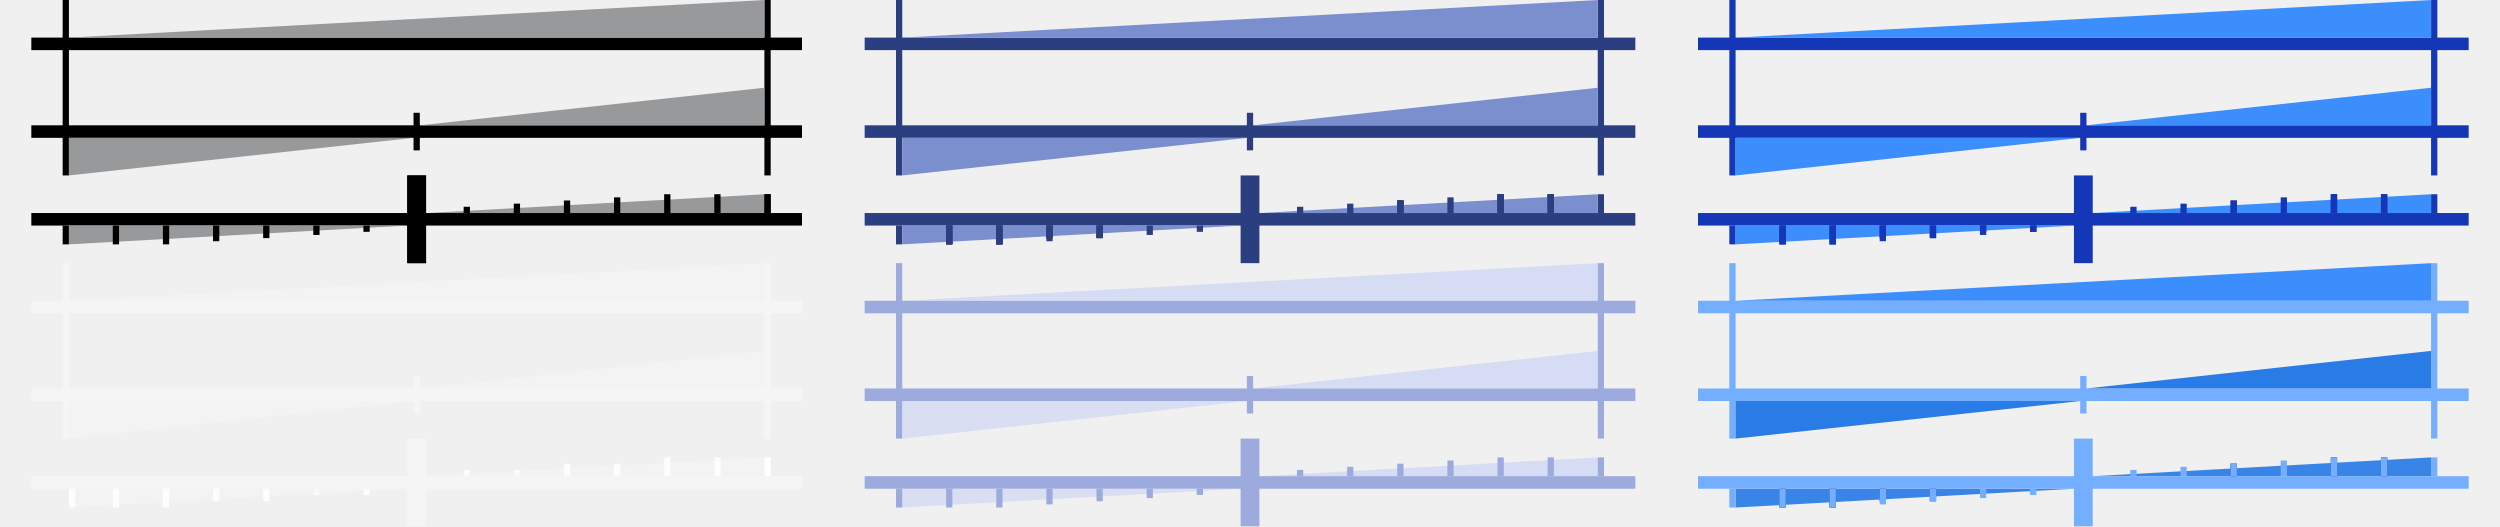
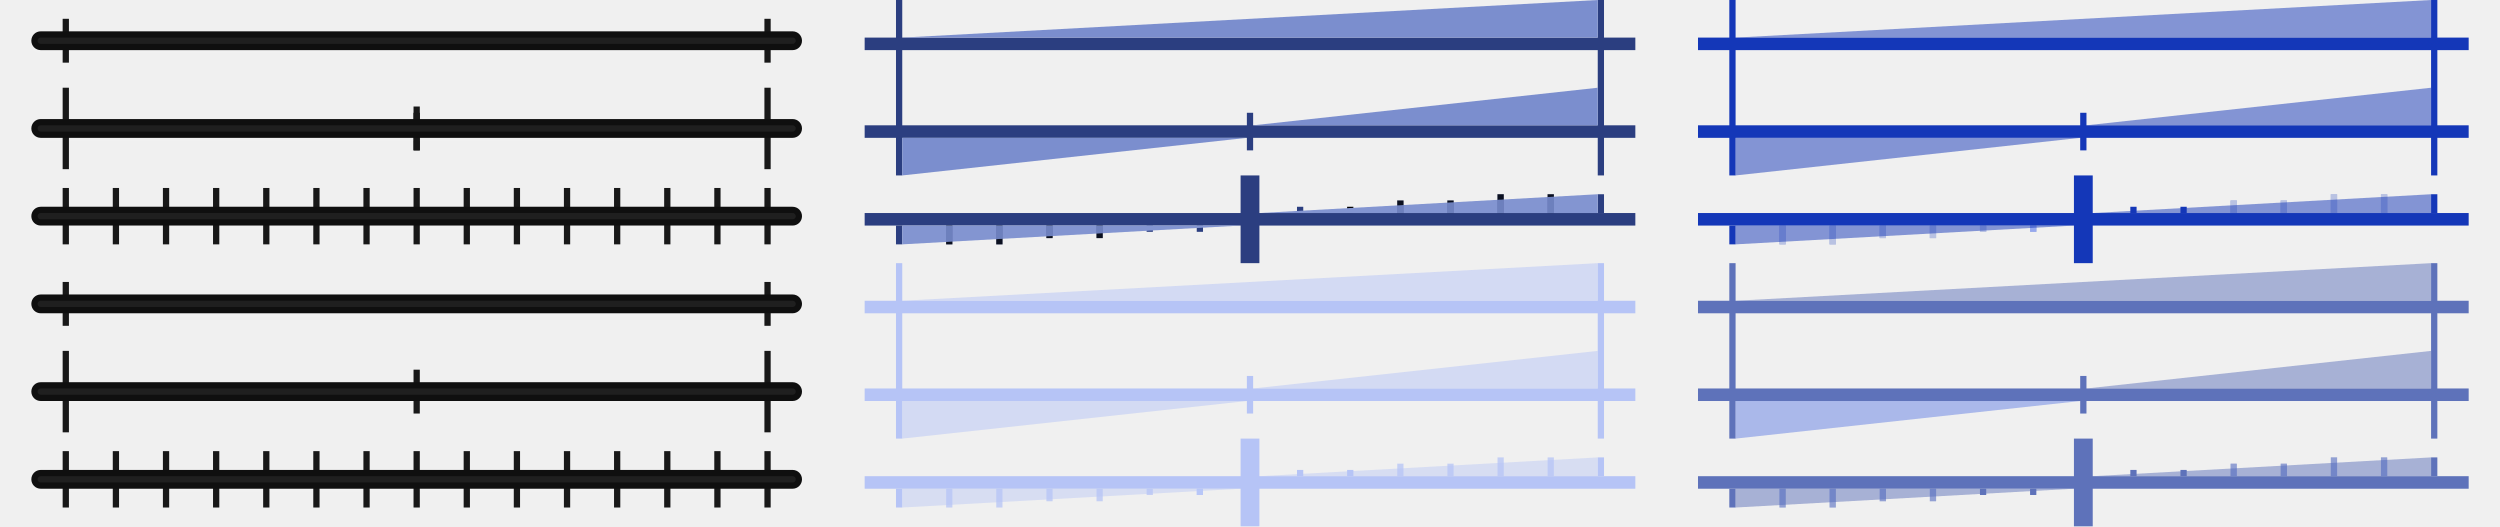
- <svg xmlns="http://www.w3.org/2000/svg" width="399px" height="84px" viewBox="0 0 399 84" version="1.1" id="svg435">
-   <defs id="defs439" />
+ <svg xmlns="http://www.w3.org/2000/svg" width="399px" height="84px" viewBox="0 0 399 84" version="1.1">
  <g id="bmp00154" stroke="none" stroke-width="1" fill="none" fill-rule="evenodd">
-     <polygon id="Triangle" fill="#297be6" opacity="0.7" points="334 76 388 73 388 76" style="opacity:0.92" />
-     <polygon id="polygon3" fill="#297be6" opacity="0.7" points="331 78 277 81 277 78" style="opacity:0.92" />
-     <polygon id="polygon5" fill="#B6C4F6" opacity="0.424" points="201 76 255 73 255 76" style="opacity:0.45" />
-     <polygon id="polygon7" fill="#B6C4F6" opacity="0.424" points="198 78 144 81 144 78" style="opacity:0.4" />
-     <rect id="Rectangle" fill="#000000" x="10" y="36" width="1" height="3" />
-     <rect id="rect10" fill="#000000" x="5" y="34" width="123" height="2" />
-     <polygon id="polygon12" fill="#98999B" points="68 34 122 31 122 34" />
-     <polygon id="polygon14" fill="#98999B" points="65 36 11 39 11 36" />
-     <rect id="rect16" fill="#000000" x="65" y="28" width="3" height="14" />
-     <rect id="rect18" fill="#000000" x="18" y="36" width="1" height="3" />
-     <rect id="rect20" fill="#000000" x="26" y="36" width="1" height="3" />
-     <rect id="rect22" x="34" y="36" width="1" height="2.5" style="fill:#000000" />
-     <rect id="rect24" fill="#000000" x="42" y="36" width="1" height="2" />
-     <rect id="rect26" fill="#000000" x="90" y="32" width="1" height="2" />
-     <rect id="rect28" x="98" y="31.5" width="1" height="2.5" style="fill:#000000" />
-     <rect id="rect30" fill="#000000" x="106" y="31" width="1" height="3" />
-     <rect id="rect32" fill="#000000" x="114" y="31" width="1" height="3" />
-     <rect id="rect34" fill="#000000" x="122" y="31" width="1" height="3" />
-     <rect id="rect36" fill="#000000" x="65" y="28" width="3" height="14" />
-     <rect id="rect38" fill="#000000" x="122" y="31" width="1" height="3" />
-     <rect id="rect40" fill="#000000" x="5" y="20" width="123" height="2" />
-     <rect id="rect42" fill="#000000" x="66" y="18" width="1" height="6" />
-     <rect id="rect44" fill="#000000" x="122" y="0" width="1" height="28" />
-     <rect id="rect46" fill="#000000" x="5" y="6" width="123" height="2" />
-     <rect id="rect48" fill="#000000" x="10" y="0" width="1" height="28" />
-     <polygon id="polygon50" fill="#98999B" transform="translate(66.5, 3) rotate(-90) translate(-66.5, -3) " points="63.5 -52.5 69.5 58.5 63.5 58.5" />
-     <polygon id="polygon52" fill="#98999B" transform="translate(94.5, 17) rotate(-90) translate(-94.5, -17) " points="91.5 -10.5 97.5 44.5 91.5 44.5" />
-     <polygon id="polygon54" fill="#98999B" transform="translate(38.5, 25) rotate(-270) translate(-38.5, -25) " points="35.5 -2.5 41.5 52.5 35.5 52.5" />
-     <rect id="rect56" fill-opacity="0.854" fill="#FFFFFF" x="50" y="78" width="1" height="1" />
-     <rect id="rect58" fill-opacity="0.854" fill="#FFFFFF" x="58" y="78" width="1" height="1" />
-     <rect id="rect60" fill-opacity="0.854" fill="#FFFFFF" x="74" y="75" width="1" height="1" />
-     <rect id="rect62" fill-opacity="0.854" fill="#FFFFFF" x="82" y="75" width="1" height="1" />
-     <rect id="rect64" fill="#F5F5F6" x="5" y="76" width="123" height="2" />
-     <rect id="rect66" fill="#F5F5F6" x="65" y="70" width="3" height="6" />
-     <rect id="rect68" fill="#F5F5F6" x="65" y="78" width="3" height="6" />
-     <polygon id="polygon70" fill="#F5F5F6" opacity="0.504" points="68 76 122 73 122 76" />
-     <polygon id="polygon72" fill="#F5F5F6" opacity="0.504" points="65 78 11 81 11 78" />
-     <rect id="rect74" fill-opacity="0.854" fill="#FFFFFF" x="18" y="78" width="1" height="3" />
-     <rect id="rect76" fill-opacity="0.854" fill="#FFFFFF" x="11" y="78" width="1" height="3" />
-     <rect id="rect78" fill-opacity="0.854" fill="#FFFFFF" x="26" y="78" width="1" height="3" />
-     <rect id="rect80" fill-opacity="0.854" fill="#FFFFFF" x="34" y="78" width="1" height="2" />
-     <rect id="rect82" fill-opacity="0.854" fill="#FFFFFF" x="42" y="78" width="1" height="2" />
-     <rect id="rect84" fill-opacity="0.854" fill="#FFFFFF" x="90" y="74" width="1" height="2" />
-     <rect id="rect86" fill-opacity="0.854" fill="#FFFFFF" x="98" y="74" width="1" height="2" />
-     <rect id="rect88" fill-opacity="0.854" fill="#FFFFFF" x="106" y="73" width="1" height="3" />
-     <rect id="rect90" fill-opacity="0.854" fill="#FFFFFF" x="114" y="73" width="1" height="3" />
-     <rect id="rect92" fill="#FFFFFF" x="122" y="73" width="1" height="3" />
-     <rect id="rect94" fill="#F5F5F6" x="5" y="62" width="123" height="2" />
-     <rect id="rect96" fill="#F5F5F6" x="66" y="60" width="1" height="6" />
-     <rect id="rect98" fill="#F5F5F6" x="122" y="42" width="1" height="28" />
-     <rect id="rect100" fill="#F5F5F6" x="5" y="48" width="123" height="2" />
-     <rect id="rect102" fill="#F5F5F6" x="10" y="42" width="1" height="28" />
-     <polygon id="polygon104" fill="#F5F5F6" opacity="0.504" transform="translate(66.5, 45) rotate(-90) translate(-66.5, -45) " points="63.5 -10.5 69.5 100.5 63.5 100.5" />
-     <polygon id="polygon106" fill="#F5F5F6" opacity="0.504" transform="translate(94.5, 59) rotate(-90) translate(-94.5, -59) " points="91.5 31.5 97.5 86.5 91.5 86.5" />
-     <polygon id="polygon108" fill="#F5F5F6" opacity="0.504" transform="translate(38.5, 67) rotate(-270) translate(-38.5, -67) " points="35.5 39.5 41.5 94.5 35.5 94.5" />
-     <rect id="rect110" fill="#2B3E80" x="143" y="36" width="1" height="3" />
-     <rect id="rect120" fill="#2B3E80" x="138" y="34" width="123" height="2" />
-     <rect id="rect122" fill="#2B3E80" x="198" y="28" width="3" height="14" />
-     <rect id="rect124" fill="#000000" x="151" y="36" width="1" height="3" />
-     <rect id="rect126" fill="#000000" x="159" y="36" width="1" height="3" />
-     <rect id="rect128" fill="#000000" x="167" y="36" width="1" height="2" />
-     <rect id="rect130" fill="#000000" x="175" y="36" width="1" height="2" />
-     <rect id="rect132" fill="#000000" x="223" y="32" width="1" height="2" />
-     <rect id="rect136" fill="#000000" x="239" y="31" width="1" height="3" />
-     <rect id="rect138" fill="#000000" x="247" y="31" width="1" height="3" />
-     <rect id="rect140" fill="#2B3E80" x="255" y="31" width="1" height="3" />
-     <polygon id="polygon142" fill="#8395D1" points="201 34 255 31 255 34" style="fill:#7b8ece;fill-opacity:1" />
-     <polygon id="polygon144" fill="#8395D1" points="198 36 144 39 144 36" style="fill:#7b8ece;fill-opacity:1" />
-     <rect id="rect114" fill="#2B3E80" x="191" y="36" width="1" height="1" />
-     <rect id="rect112" x="183" y="36" width="1" height="1.5" style="fill:#2b3e80" />
-     <rect id="rect146" fill="#2B3E80" x="138" y="20" width="123" height="2" />
-     <rect id="rect116" fill="#2B3E80" x="207" y="33" width="1" height="1" />
-     <rect id="rect148" fill="#2B3E80" x="199" y="18" width="1" height="6" />
-     <rect id="rect150" fill="#2B3E80" x="255" y="0" width="1" height="28" />
-     <rect id="rect152" fill="#2B3E80" x="138" y="6" width="123" height="2" />
-     <rect id="rect154" fill="#2B3E80" x="143" y="0" width="1" height="28" />
-     <polygon id="polygon156" fill="#7B8ECE" transform="translate(199.5, 3) rotate(-90) translate(-199.5, -3) " points="196.5 -52.5 202.5 58.5 196.5 58.5" style="fill:#7b8ece;fill-opacity:1" />
-     <polygon id="polygon158" fill="#7B8ECE" transform="translate(227.5, 17) rotate(-90) translate(-227.5, -17) " points="224.5 -10.5 230.5 44.5 224.5 44.5" style="fill:#7b8ece;fill-opacity:1" />
-     <polygon id="polygon160" fill="#7B8ECE" transform="translate(171.5, 25) rotate(-270) translate(-171.5, -25) " points="168.5 -2.5 174.5 52.5 168.5 52.5" style="fill:#7b8ece;fill-opacity:1" />
-     <rect id="rect162" fill="#B6C4F6" x="143" y="78" width="1" height="3" style="fill:#9daadd;fill-opacity:1" />
-     <rect id="rect164" fill="#C1CEFF" x="191" y="78" width="1" height="1" />
-     <rect id="rect166" fill="#B6C4F6" x="207" y="75" width="1" height="1" style="fill:#9daadd;fill-opacity:1" />
-     <rect id="rect168" x="215" y="74.5" width="1" height="1.5" style="fill:#9daadd;fill-opacity:1" />
-     <rect id="rect170" fill="#B6C4F6" x="138" y="76" width="123" height="2" style="fill:#9daadd;fill-opacity:1" />
-     <rect id="rect172" fill="#B6C4F6" x="198" y="70" width="3" height="14" style="fill:#9daadd;fill-opacity:1" />
-     <rect id="rect174" fill="#B6C4F6" x="255" y="73" width="1" height="3" style="fill:#9daadd;fill-opacity:1" />
-     <rect id="rect176" fill="#B6C4F6" x="151" y="78" width="1" height="3" style="fill:#9daadd;fill-opacity:1" />
-     <rect id="rect178" fill="#B6C4F6" x="159" y="78" width="1" height="3" style="fill:#9daadd;fill-opacity:1" />
-     <rect id="rect180" x="167" y="78" width="1" height="2.5" style="fill:#9daadd;fill-opacity:1" />
-     <rect id="rect182" fill="#B6C4F6" x="175" y="78" width="1" height="2" style="fill:#9daadd;fill-opacity:1" />
-     <rect id="rect184" fill="#B6C4F6" x="191" y="78" width="1" height="1" style="fill:#9daadd;fill-opacity:1" />
-     <rect id="rect186" x="183" y="78" width="1" height="1.5" style="fill:#9daadd;fill-opacity:1" />
-     <rect id="rect188" fill="#B6C4F6" x="223" y="74" width="1" height="2" style="fill:#9daadd;fill-opacity:1" />
-     <rect id="rect190" x="231" y="73.5" width="1" height="2.5" style="fill:#9daadd;fill-opacity:1" />
-     <rect id="rect192" fill="#B6C4F6" x="239" y="73" width="1" height="3" style="fill:#9daadd;fill-opacity:1" />
-     <rect id="rect194" fill="#B6C4F6" x="247" y="73" width="1" height="3" style="fill:#9daadd;fill-opacity:1" />
-     <rect id="rect196" fill="#B6C4F6" x="138" y="62" width="123" height="2" style="fill:#9daadd;fill-opacity:1" />
-     <rect id="rect198" fill="#B6C4F6" x="199" y="60" width="1" height="6" style="fill:#9daadd;fill-opacity:1" />
-     <rect id="rect200" fill="#B6C4F6" x="255" y="42" width="1" height="28" style="fill:#9daadd;fill-opacity:1" />
-     <rect id="rect202" fill="#B6C4F6" x="138" y="48" width="123" height="2" style="fill:#9daadd;fill-opacity:1" />
-     <rect id="rect204" fill="#B6C4F6" x="143" y="42" width="1" height="28" style="fill:#9daadd;fill-opacity:1" />
-     <polygon id="polygon206" fill="#B6C4F6" opacity="0.498" transform="translate(199.5, 45) rotate(-90) translate(-199.5, -45) " points="196.5 -10.5 202.5 100.5 196.5 100.5" style="opacity:0.45" />
-     <polygon id="polygon208" fill="#B6C4F6" opacity="0.498" transform="translate(227.5, 59) rotate(-90) translate(-227.5, -59) " points="224.5 31.5 230.5 86.5 224.5 86.5" style="opacity:0.45" />
-     <polygon id="polygon210" fill="#B6C4F6" opacity="0.498" transform="translate(171.5, 67) rotate(-270) translate(-171.5, -67) " points="168.5 39.5 174.5 94.5 168.5 94.5" style="opacity:0.4" />
-     <rect id="rect212" fill="#B6C4f6" x="276" y="78" width="1" height="3" style="fill:#74aefe;fill-opacity:1" />
-     <rect id="rect214" fill="#B6C4f6" x="388" y="73" width="1" height="3" style="fill:#74aefe;fill-opacity:1" />
-     <rect id="rect216" x="316" y="78" width="1" height="1.5" style="fill:#74aefe;fill-opacity:1" />
-     <rect id="rect218" fill="#B6C4f6" x="324" y="78" width="1" height="1" style="fill:#74aefe;fill-opacity:1" />
-     <rect id="rect220" fill="#B6C4f6" x="340" y="75" width="1" height="1" style="fill:#74aefe;fill-opacity:1" />
-     <rect id="rect222" x="348" y="74.5" width="1" height="1.5" style="fill:#74aefe;fill-opacity:1" />
-     <rect id="rect224" fill="#B6C4f6" x="271" y="76" width="123" height="2" style="fill:#74aefe;fill-opacity:1" />
-     <rect id="rect226" fill="#B6C4f6" x="271" y="62" width="123" height="2" style="fill:#74aefe;fill-opacity:1" />
-     <rect id="rect228" fill="#B6C4f6" x="332" y="60" width="1" height="6" style="fill:#74aefe;fill-opacity:1" />
-     <rect id="rect230" fill="#B6C4f6" x="388" y="42" width="1" height="28" style="fill:#74aefe;fill-opacity:1" />
-     <rect id="rect232" fill="#B6C4f6" x="271" y="48" width="123" height="2" style="fill:#74aefe;fill-opacity:1" />
-     <rect id="rect234" fill="#B6C4f6" x="276" y="42" width="1" height="28" style="fill:#74aefe;fill-opacity:1" />
-     <polygon id="polygon236" fill="#297be6" opacity="0.7" transform="translate(332.5, 45) rotate(-90) translate(-332.5, -45) " points="329.5 -10.5 335.5 100.5 329.5 100.5" style="fill:#2e86fe;fill-opacity:1;opacity:0.92" />
-     <polygon id="polygon238" fill="#297be6" opacity="0.7" transform="translate(360.5, 59) rotate(-90) translate(-360.5, -59) " points="357.5 31.5 363.5 86.5 357.5 86.5" style="opacity:1" />
-     <polygon id="polygon240" fill="#297be6" opacity="0.7" transform="translate(304.5, 67) rotate(-270) translate(-304.5, -67) " points="301.5 39.5 307.5 94.5 301.5 94.5" style="opacity:1" />
-     <rect id="rect242" fill="#1437B8" x="276" y="36" width="1" height="3" />
-     <rect id="rect244" fill="#C1CEFF" x="324" y="36" width="1" height="1" />
-     <rect id="rect250" fill="#1437B8" x="271" y="34" width="123" height="2" />
-     <rect id="rect252" fill="#1437B8" x="331" y="28" width="3" height="14" />
-     <rect id="rect254" fill="#B6C4f6" x="331" y="70" width="3" height="14" style="fill:#74aefe;fill-opacity:1" />
-     <rect id="rect256" x="388" y="31" width="1" height="3" fill="#1437B8" />
-     <polygon id="polygon258" points="334 34 388 31 388 34" fill="#297be6" opacity="1" style="fill:#2e86fe;fill-opacity:1;opacity:0.92" />
-     <polygon id="polygon260" fill="#297be6" opacity="1" points="331 36 277 39 277 36" style="fill:#2e86fe;fill-opacity:1;opacity:0.92" />
-     <rect id="rect246" x="340" y="33" width="1" height="1" fill="#1437B8" />
-     <rect id="rect262" fill="#1437B8" x="271" y="20" width="123" height="2" />
-     <rect id="rect248" x="348" y="32.503" width="1" height="1.5" style="opacity:1;fill:#1437b8" />
-     <rect id="rect264" fill="#1437B8" x="332" y="18" width="1" height="6" />
-     <rect id="rect266" fill="#1437B8" x="388" y="0" width="1" height="28" />
-     <rect id="rect268" fill="#1437B8" x="271" y="6" width="123" height="2" />
-     <rect id="rect270" fill="#1437B8" x="276" y="0" width="1" height="28" />
-     <polygon id="polygon272" fill="#297be6" opacity="1" transform="translate(332.5, 3) rotate(-90) translate(-332.5, -3) " points="329.5 -52.5 335.5 58.5 329.5 58.5" style="fill:#2e86fe;fill-opacity:1;opacity:0.92" />
-     <polygon id="polygon274" fill="#297be6" opacity="1" transform="translate(360.5, 17) rotate(-90) translate(-360.5, -17) " points="357.5 -10.5 363.5 44.5 357.5 44.5" style="fill:#2e86fe;fill-opacity:1;opacity:0.92" />
-     <polygon id="polygon276" fill="#297be6" opacity="1" transform="translate(304.5, 25) rotate(-270) translate(-304.5, -25) " points="301.5 -2.5 307.5 52.5 301.5 52.5" style="fill:#2e86fe;fill-opacity:1;opacity:0.92" />
-     <rect id="rect278" fill="#1437B8" x="284" y="36" width="1" height="3" />
-     <rect id="rect280" fill="#1437B8" x="292" y="36" width="1" height="3" />
-     <rect id="rect282" fill="#1437B8" x="300" y="36" width="1" height="2" />
-     <rect id="rect284" fill="#1437B8" x="308" y="36" width="1" height="2" />
-     <rect id="rect286" fill="#1437B8" x="324" y="36" width="1" height="1" />
-     <rect id="rect288" fill="#1437B8" x="316" y="36" width="1" height="1" />
-     <rect id="rect290" fill="#1437B8" x="356" y="32" width="1" height="2" />
-     <rect id="rect294" fill="#1437B8" x="372" y="31" width="1" height="3" />
-     <rect id="rect296" fill="#1437B8" x="380" y="31" width="1" height="3" />
-     <rect id="rect298" fill="#1437B8" x="284" y="36" width="1" height="3" />
-     <rect id="rect300" fill="#1437B8" x="292" y="36" width="1" height="3" />
-     <rect id="rect302" fill="#1437B8" x="300" y="36" width="1" height="2" />
-     <rect id="rect304" fill="#1437B8" x="308" y="36" width="1" height="2" />
-     <rect id="rect306" fill="#1437B8" x="324" y="36" width="1" height="1" />
-     <rect id="rect308" fill="#1437B8" x="316" y="36" width="1" height="1" />
-     <rect id="rect310" fill="#1437B8" x="356" y="32" width="1" height="2" />
-     <rect id="rect314" fill="#1437B8" x="372" y="31" width="1" height="3" />
-     <rect id="rect316" fill="#1437B8" x="380" y="31" width="1" height="3" />
-     <rect id="rect318" fill="#1437B8" x="284" y="36" width="1" height="3" />
-     <rect id="rect320" fill="#1437B8" x="292" y="36" width="1" height="3" />
-     <rect id="rect322" x="300" y="36" width="1" height="2.5" style="fill:#1437b8" />
-     <rect id="rect324" fill="#1437B8" x="308" y="36" width="1" height="2" />
-     <rect id="rect326" fill="#1437B8" x="324" y="36" width="1" height="1" />
-     <rect id="rect328" x="316" y="36" width="1" height="1.5" style="fill:#1437b8" />
-     <rect id="rect332" x="364" y="31.499" width="1" height="2.5" style="fill:#1437b8" />
-     <rect id="rect334" x="372" y="31" width="1" height="3" fill="#1437B8" />
-     <rect id="rect336" fill="#1437B8" x="380" y="31" width="1" height="3" />
-     <rect id="rect338" fill="#2B3E80" x="151" y="36" width="1" height="3" />
-     <rect id="rect340" fill="#2B3E80" x="159" y="36" width="1" height="3" />
-     <rect id="rect342" fill="#2B3E80" x="167" y="36" width="1" height="2" />
-     <rect id="rect344" fill="#2B3E80" x="175" y="36" width="1" height="2" />
-     <rect id="rect346" fill="#2B3E80" x="223" y="32" width="1" height="2" />
-     <rect id="rect350" fill="#2B3E80" x="239" y="31" width="1" height="3" />
-     <rect id="rect352" fill="#2B3E80" x="247" y="31" width="1" height="3" />
-     <rect id="rect354" fill="#2B3E80" x="151" y="36" width="1" height="3" />
-     <rect id="rect356" fill="#2B3E80" x="159" y="36" width="1" height="3" />
-     <rect id="rect358" fill="#2B3E80" x="167" y="36" width="1" height="2" />
-     <rect id="rect360" fill="#2B3E80" x="175" y="36" width="1" height="2" />
-     <rect id="rect362" fill="#2B3E80" x="223" y="32" width="1" height="2" />
-     <rect id="rect366" fill="#2B3E80" x="239" y="31" width="1" height="3" />
-     <rect id="rect368" fill="#2B3E80" x="247" y="31" width="1" height="3" />
-     <rect id="rect370" fill="#2B3E80" x="151" y="36" width="1" height="3" />
-     <rect id="rect372" fill="#2B3E80" x="159" y="36" width="1" height="3" />
-     <rect id="rect374" x="167" y="36" width="1" height="2.5" style="fill:#2b3e80" />
-     <rect id="rect376" fill="#2B3E80" x="175" y="36" width="1" height="2" />
-     <rect id="rect378" fill="#2B3E80" x="223" y="32" width="1" height="2" />
-     <rect id="rect382" fill="#2B3E80" x="239" y="31" width="1" height="3" />
-     <rect id="rect384" fill="#2B3E80" x="247" y="31" width="1" height="3" />
-     <rect id="rect386" fill="#405CBF" x="284" y="78" width="1" height="3" />
-     <rect id="rect388" fill="#405CBF" x="292" y="78" width="1" height="3" />
-     <rect id="rect390" fill="#405CBF" x="300" y="78" width="1" height="2" />
-     <rect id="rect392" fill="#405CBF" x="308" y="78" width="1" height="2" />
-     <rect id="rect394" fill="#405CBF" x="356" y="74" width="1" height="2" />
-     <rect id="rect398" fill="#405CBF" x="372" y="73" width="1" height="3" />
-     <rect id="rect400" fill="#405CBF" x="380" y="73" width="1" height="3" />
-     <rect id="rect402" fill="#405CBF" x="284" y="78" width="1" height="3" />
-     <rect id="rect404" fill="#405CBF" x="292" y="78" width="1" height="3" />
-     <rect id="rect406" fill="#405CBF" x="300" y="78" width="1" height="2" />
-     <rect id="rect408" fill="#405CBF" x="308" y="78" width="1" height="2" />
-     <rect id="rect410" fill="#405CBF" x="356" y="74" width="1" height="2" />
-     <rect id="rect414" fill="#405CBF" x="372" y="73" width="1" height="3" />
-     <rect id="rect416" fill="#405CBF" x="380" y="73" width="1" height="3" />
-     <rect id="rect418" fill="#B6C4f6" x="284" y="78" width="1" height="3" style="fill:#74aefe;fill-opacity:1" />
-     <rect id="rect420" fill="#B6C4f6" x="292" y="78" width="1" height="3" style="fill:#74aefe;fill-opacity:1" />
-     <rect id="rect422" x="300" y="78" width="1" height="2.5" style="fill:#74aefe;fill-opacity:1" />
-     <rect id="rect424" fill="#B6C4f6" x="308" y="78" width="1" height="2" style="fill:#74aefe;fill-opacity:1" />
-     <rect id="rect426" fill="#B6C4f6" x="356" y="74" width="1" height="2" style="fill:#74aefe;fill-opacity:1" />
-     <rect id="rect430" fill="#B6C4f6" x="372" y="73" width="1" height="3" style="fill:#74aefe;fill-opacity:1" />
-     <rect id="rect432" fill="#B6C4f6" x="380" y="73" width="1" height="3" style="fill:#74aefe;fill-opacity:1" />
-     <rect style="fill:#2b3e80" id="rect116-2" x="215" y="32.502" width="1" height="1.5" />
-     <rect id="rect428" x="364" y="73.5" width="1" height="2.5" style="fill:#74aefe;fill-opacity:1" />
-     <rect id="rect380" x="231" y="31.5" width="1" height="2.5" style="fill:#2b3e80" />
-     <rect style="fill:#000000" id="rect24-0" x="50" y="35.999" width="1" height="1.5" />
-     <rect style="fill:#000000" id="rect24-0-2" x="58" y="35.998" width="1" height="1" />
-     <rect style="fill:#000000" id="rect26-1" x="82" y="32.503" width="1" height="1.5" />
-     <rect style="fill:#000000" id="rect26-1-9" x="74" y="33.001" width="1" height="1" />
+     <polygon id="Triangle" fill="#5E72BA" opacity="0.5" points="334 76 388 73 388 76" />
+     <polygon id="Triangle" fill="#5E72BA" opacity="0.5" points="331 78 277 81 277 78" />
+     <polygon id="Triangle" fill="#B6C4F6" opacity="0.424" points="201 76 255 73 255 76" />
+     <polygon id="Triangle" fill="#B6C4F6" opacity="0.424" points="198 78 144 81 144 78" />
+     <g id="Group-3" transform="translate(66, 18)" fill="#000000">
+       <g id="Group">
+         <rect id="Rectangle" x="0" y="0" width="1" height="6" />
+       </g>
+     </g>
+     <g id="Group-3" transform="translate(5, 70)">
+       <g id="Group-2">
+         <g id="Group-4" transform="translate(5, 0)" />
+         <g id="Group-4" transform="translate(5, 0)" />
+       </g>
+     </g>
+     <g id="Group-3" transform="translate(138, 0)">
+       <g id="Group-2" transform="translate(0, 28)">
+         <rect id="Rectangle" fill="#2B3E80" x="5" y="8" width="1" height="3" />
+         <rect id="Rectangle" fill="#2B3E80" x="45" y="8" width="1" height="1" />
+         <rect id="Rectangle" fill="#2B3E80" x="53" y="8" width="1" height="1" />
+         <rect id="Rectangle" fill="#2B3E80" x="69" y="5" width="1" height="1" />
+         <rect id="Rectangle" fill="#000000" x="77" y="5" width="1" height="1" />
+         <rect id="Rectangle" fill="#2B3E80" x="0" y="6" width="123" height="2" />
+         <g id="Group-4" transform="translate(13, 0)">
+           <rect id="Rectangle" fill="#2B3E80" x="47" y="0" width="3" height="14" />
+           <rect id="Rectangle" fill="#000000" x="0" y="8" width="1" height="3" />
+           <rect id="Rectangle" fill="#000000" x="8" y="8" width="1" height="3" />
+           <rect id="Rectangle" fill="#000000" x="16" y="8" width="1" height="2" />
+           <rect id="Rectangle" fill="#000000" x="24" y="8" width="1" height="2" />
+           <rect id="Rectangle" fill="#000000" x="72" y="4" width="1" height="2" />
+           <rect id="Rectangle" fill="#000000" x="80" y="4" width="1" height="2" />
+           <rect id="Rectangle" fill="#000000" x="88" y="3" width="1" height="3" />
+           <rect id="Rectangle" fill="#000000" x="96" y="3" width="1" height="3" />
+           <rect id="Rectangle" fill="#2B3E80" x="104" y="3" width="1" height="3" />
+         </g>
+         <polygon id="Triangle" fill="#8395D1" points="63 6 117 3 117 6" />
+         <polygon id="Triangle" fill="#8395D1" points="60 8 6 11 6 8" />
+       </g>
+       <g id="Group" fill="#2B3E80">
+         <rect id="Rectangle" x="0" y="20" width="123" height="2" />
+         <rect id="Rectangle" x="61" y="18" width="1" height="6" />
+         <rect id="Rectangle" x="117" y="0" width="1" height="28" />
+         <rect id="Rectangle" x="0" y="6" width="123" height="2" />
+         <rect id="Rectangle" x="5" y="0" width="1" height="28" />
+       </g>
+       <polygon id="Triangle" fill="#7B8ECE" transform="translate(61.5, 3) rotate(-90) translate(-61.5, -3) " points="58.5 -52.5 64.5 58.5 58.5 58.5" />
+       <polygon id="Triangle" fill="#7B8ECE" transform="translate(89.5, 17) rotate(-90) translate(-89.5, -17) " points="86.5 -10.5 92.5 44.5 86.5 44.5" />
+       <polygon id="Triangle" fill="#7B8ECE" transform="translate(33.5, 25) rotate(-270) translate(-33.5, -25) " points="30.5 -2.5 36.5 52.5 30.5 52.5" />
+     </g>
+     <g id="Group-3" transform="translate(138, 42)">
+       <g id="Group-2" transform="translate(0, 28)">
+         <rect id="Rectangle" fill="#B6C4F6" x="5" y="8" width="1" height="3" />
+         <rect id="Rectangle" fill="#C1CEFF" x="53" y="8" width="1" height="1" />
+         <rect id="Rectangle" fill="#B6C4F6" x="69" y="5" width="1" height="1" />
+         <rect id="Rectangle" fill="#B6C4F6" x="77" y="5" width="1" height="1" />
+         <rect id="Rectangle" fill="#B6C4F6" x="0" y="6" width="123" height="2" />
+         <g id="Group-4" transform="translate(60, 0)" fill="#B6C4F6">
+           <rect id="Rectangle" x="0" y="0" width="3" height="14" />
+           <rect id="Rectangle" x="57" y="3" width="1" height="3" />
+         </g>
+         <g id="Group-4" opacity="0.748" transform="translate(13, 3)" fill="#B6C4F6">
+           <rect id="Rectangle" x="0" y="5" width="1" height="3" />
+           <rect id="Rectangle" x="8" y="5" width="1" height="3" />
+           <rect id="Rectangle" x="16" y="5" width="1" height="2" />
+           <rect id="Rectangle" x="24" y="5" width="1" height="2" />
+           <rect id="Rectangle" x="40" y="5" width="1" height="1" />
+           <rect id="Rectangle" x="32" y="5" width="1" height="1" />
+           <rect id="Rectangle" x="72" y="1" width="1" height="2" />
+           <rect id="Rectangle" x="80" y="1" width="1" height="2" />
+           <rect id="Rectangle" x="88" y="0" width="1" height="3" />
+           <rect id="Rectangle" x="96" y="0" width="1" height="3" />
+         </g>
+       </g>
+       <g id="Group" fill="#B6C4F6">
+         <rect id="Rectangle" x="0" y="20" width="123" height="2" />
+         <rect id="Rectangle" x="61" y="18" width="1" height="6" />
+         <rect id="Rectangle" x="117" y="0" width="1" height="28" />
+         <rect id="Rectangle" x="0" y="6" width="123" height="2" />
+         <rect id="Rectangle" x="5" y="0" width="1" height="28" />
+       </g>
+       <polygon id="Triangle" fill="#B6C4F6" opacity="0.498" transform="translate(61.5, 3) rotate(-90) translate(-61.5, -3) " points="58.5 -52.5 64.5 58.5 58.5 58.5" />
+       <polygon id="Triangle" fill="#B6C4F6" opacity="0.498" transform="translate(89.5, 17) rotate(-90) translate(-89.5, -17) " points="86.5 -10.5 92.5 44.5 86.5 44.5" />
+       <polygon id="Triangle" fill="#B6C4F6" opacity="0.498" transform="translate(33.5, 25) rotate(-270) translate(-33.5, -25) " points="30.5 -2.5 36.5 52.5 30.5 52.5" />
+     </g>
+     <g id="Group-3" transform="translate(271, 42)">
+       <g id="Group-2" transform="translate(0, 28)" fill="#5E72BA">
+         <rect id="Rectangle" x="5" y="8" width="1" height="3" />
+         <rect id="Rectangle" x="117" y="3" width="1" height="3" />
+         <rect id="Rectangle" x="45" y="8" width="1" height="1" />
+         <rect id="Rectangle" x="53" y="8" width="1" height="1" />
+         <rect id="Rectangle" x="69" y="5" width="1" height="1" />
+         <rect id="Rectangle" x="77" y="5" width="1" height="1" />
+         <rect id="Rectangle" x="0" y="6" width="123" height="2" />
+       </g>
+       <g id="Group" fill="#5E72BA">
+         <rect id="Rectangle" x="0" y="20" width="123" height="2" />
+         <rect id="Rectangle" x="61" y="18" width="1" height="6" />
+         <rect id="Rectangle" x="117" y="0" width="1" height="28" />
+         <rect id="Rectangle" x="0" y="6" width="123" height="2" />
+         <rect id="Rectangle" x="5" y="0" width="1" height="28" />
+       </g>
+       <polygon id="Triangle" fill="#5E72BA" opacity="0.5" transform="translate(61.5, 3) rotate(-90) translate(-61.5, -3) " points="58.5 -52.5 64.5 58.5 58.5 58.5" />
+       <polygon id="Triangle" fill="#5E72BA" opacity="0.5" transform="translate(89.5, 17) rotate(-90) translate(-89.5, -17) " points="86.5 -10.5 92.5 44.5 86.5 44.5" />
+       <polygon id="Triangle" fill="#637FE3" opacity="0.5" transform="translate(33.5, 25) rotate(-270) translate(-33.5, -25) " points="30.5 -2.5 36.5 52.5 30.5 52.5" />
+     </g>
+     <g id="Group-3" transform="translate(271, 0)">
+       <g id="Group-2" transform="translate(0, 28)">
+         <rect id="Rectangle" fill="#1437B8" x="5" y="8" width="1" height="3" />
+         <rect id="Rectangle" fill="#C1CEFF" x="53" y="8" width="1" height="1" />
+         <rect id="Rectangle" fill="#1437B8" x="69" y="5" width="1" height="1" />
+         <rect id="Rectangle" fill="#1437B8" x="77" y="5" width="1" height="1" />
+         <rect id="Rectangle" fill="#1437B8" x="0" y="6" width="123" height="2" />
+         <g id="Group-4" transform="translate(60, 0)">
+           <rect id="Rectangle" fill="#1437B8" x="0" y="0" width="3" height="14" />
+           <rect id="Rectangle" fill="#5E72BA" x="0" y="42" width="3" height="14" />
+           <rect id="Rectangle" fill="#1437B8" x="57" y="3" width="1" height="3" />
+         </g>
+         <polygon id="Triangle" fill="#1437B8" opacity="0.494" points="63 6 117 3 117 6" />
+         <polygon id="Triangle" fill="#1437B8" opacity="0.494" points="60 8 6 11 6 8" />
+       </g>
+       <g id="Group" fill="#1437B8">
+         <rect id="Rectangle" x="0" y="20" width="123" height="2" />
+         <rect id="Rectangle" x="61" y="18" width="1" height="6" />
+         <rect id="Rectangle" x="117" y="0" width="1" height="28" />
+         <rect id="Rectangle" x="0" y="6" width="123" height="2" />
+         <rect id="Rectangle" x="5" y="0" width="1" height="28" />
+       </g>
+       <polygon id="Triangle" fill="#1437B8" opacity="0.494" transform="translate(61.5, 3) rotate(-90) translate(-61.5, -3) " points="58.5 -52.5 64.5 58.5 58.5 58.5" />
+       <polygon id="Triangle" fill="#1437B8" opacity="0.494" transform="translate(89.5, 17) rotate(-90) translate(-89.5, -17) " points="86.5 -10.5 92.5 44.5 86.5 44.5" />
+       <polygon id="Triangle" fill="#1437B8" opacity="0.494" transform="translate(33.5, 25) rotate(-270) translate(-33.5, -25) " points="30.5 -2.5 36.5 52.5 30.5 52.5" />
+     </g>
+     <g id="Group-5" transform="translate(284, 31)" fill="#1437B8" opacity="0.25">
+       <g id="Group-4">
+         <rect id="Rectangle" x="0" y="5" width="1" height="3" />
+         <rect id="Rectangle" x="8" y="5" width="1" height="3" />
+         <rect id="Rectangle" x="16" y="5" width="1" height="2" />
+         <rect id="Rectangle" x="24" y="5" width="1" height="2" />
+         <rect id="Rectangle" x="40" y="5" width="1" height="1" />
+         <rect id="Rectangle" x="32" y="5" width="1" height="1" />
+         <rect id="Rectangle" x="72" y="1" width="1" height="2" />
+         <rect id="Rectangle" x="80" y="1" width="1" height="2" />
+         <rect id="Rectangle" x="88" y="0" width="1" height="3" />
+         <rect id="Rectangle" x="96" y="0" width="1" height="3" />
+       </g>
+       <g id="Group-4">
+         <rect id="Rectangle" x="0" y="5" width="1" height="3" />
+         <rect id="Rectangle" x="8" y="5" width="1" height="3" />
+         <rect id="Rectangle" x="16" y="5" width="1" height="2" />
+         <rect id="Rectangle" x="24" y="5" width="1" height="2" />
+         <rect id="Rectangle" x="40" y="5" width="1" height="1" />
+         <rect id="Rectangle" x="32" y="5" width="1" height="1" />
+         <rect id="Rectangle" x="72" y="1" width="1" height="2" />
+         <rect id="Rectangle" x="80" y="1" width="1" height="2" />
+         <rect id="Rectangle" x="88" y="0" width="1" height="3" />
+         <rect id="Rectangle" x="96" y="0" width="1" height="3" />
+       </g>
+       <g id="Group-4">
+         <rect id="Rectangle" x="0" y="5" width="1" height="3" />
+         <rect id="Rectangle" x="8" y="5" width="1" height="3" />
+         <rect id="Rectangle" x="16" y="5" width="1" height="2" />
+         <rect id="Rectangle" x="24" y="5" width="1" height="2" />
+         <rect id="Rectangle" x="40" y="5" width="1" height="1" />
+         <rect id="Rectangle" x="32" y="5" width="1" height="1" />
+         <rect id="Rectangle" x="72" y="1" width="1" height="2" />
+         <rect id="Rectangle" x="80" y="1" width="1" height="2" />
+         <rect id="Rectangle" x="88" y="0" width="1" height="3" />
+         <rect id="Rectangle" x="96" y="0" width="1" height="3" />
+       </g>
+     </g>
+     <g id="Group-6" transform="translate(151, 31)" fill="#2B3E80" opacity="0.25">
+       <g id="Group-4">
+         <rect id="Rectangle" x="0" y="5" width="1" height="3" />
+         <rect id="Rectangle" x="8" y="5" width="1" height="3" />
+         <rect id="Rectangle" x="16" y="5" width="1" height="2" />
+         <rect id="Rectangle" x="24" y="5" width="1" height="2" />
+         <rect id="Rectangle" x="72" y="1" width="1" height="2" />
+         <rect id="Rectangle" x="80" y="1" width="1" height="2" />
+         <rect id="Rectangle" x="88" y="0" width="1" height="3" />
+         <rect id="Rectangle" x="96" y="0" width="1" height="3" />
+       </g>
+       <g id="Group-4">
+         <rect id="Rectangle" x="0" y="5" width="1" height="3" />
+         <rect id="Rectangle" x="8" y="5" width="1" height="3" />
+         <rect id="Rectangle" x="16" y="5" width="1" height="2" />
+         <rect id="Rectangle" x="24" y="5" width="1" height="2" />
+         <rect id="Rectangle" x="72" y="1" width="1" height="2" />
+         <rect id="Rectangle" x="80" y="1" width="1" height="2" />
+         <rect id="Rectangle" x="88" y="0" width="1" height="3" />
+         <rect id="Rectangle" x="96" y="0" width="1" height="3" />
+       </g>
+       <g id="Group-4">
+         <rect id="Rectangle" x="0" y="5" width="1" height="3" />
+         <rect id="Rectangle" x="8" y="5" width="1" height="3" />
+         <rect id="Rectangle" x="16" y="5" width="1" height="2" />
+         <rect id="Rectangle" x="24" y="5" width="1" height="2" />
+         <rect id="Rectangle" x="72" y="1" width="1" height="2" />
+         <rect id="Rectangle" x="80" y="1" width="1" height="2" />
+         <rect id="Rectangle" x="88" y="0" width="1" height="3" />
+         <rect id="Rectangle" x="96" y="0" width="1" height="3" />
+       </g>
+     </g>
+     <g id="Group-4" opacity="0.25" transform="translate(284, 73)" fill="#405CBF">
+       <rect id="Rectangle" x="0" y="5" width="1" height="3" />
+       <rect id="Rectangle" x="8" y="5" width="1" height="3" />
+       <rect id="Rectangle" x="16" y="5" width="1" height="2" />
+       <rect id="Rectangle" x="24" y="5" width="1" height="2" />
+       <rect id="Rectangle" x="72" y="1" width="1" height="2" />
+       <rect id="Rectangle" x="80" y="1" width="1" height="2" />
+       <rect id="Rectangle" x="88" y="0" width="1" height="3" />
+       <rect id="Rectangle" x="96" y="0" width="1" height="3" />
+     </g>
+     <g id="Group-4" opacity="0.25" transform="translate(284, 73)" fill="#405CBF">
+       <rect id="Rectangle" x="0" y="5" width="1" height="3" />
+       <rect id="Rectangle" x="8" y="5" width="1" height="3" />
+       <rect id="Rectangle" x="16" y="5" width="1" height="2" />
+       <rect id="Rectangle" x="24" y="5" width="1" height="2" />
+       <rect id="Rectangle" x="72" y="1" width="1" height="2" />
+       <rect id="Rectangle" x="80" y="1" width="1" height="2" />
+       <rect id="Rectangle" x="88" y="0" width="1" height="3" />
+       <rect id="Rectangle" x="96" y="0" width="1" height="3" />
+     </g>
+     <g id="Group-4" opacity="0.25" transform="translate(284, 73)" fill="#5E72BA">
+       <rect id="Rectangle" x="0" y="5" width="1" height="3" />
+       <rect id="Rectangle" x="8" y="5" width="1" height="3" />
+       <rect id="Rectangle" x="16" y="5" width="1" height="2" />
+       <rect id="Rectangle" x="24" y="5" width="1" height="2" />
+       <rect id="Rectangle" x="72" y="1" width="1" height="2" />
+       <rect id="Rectangle" x="80" y="1" width="1" height="2" />
+       <rect id="Rectangle" x="88" y="0" width="1" height="3" />
+       <rect id="Rectangle" x="96" y="0" width="1" height="3" />
+     </g>
+     <g id="Group-7" transform="translate(5, 30)">
+       <rect id="Rectangle" fill-opacity="0.1" fill="#FFFFFF" x="0" y="3.5" width="123" height="3" rx="1.5" />
+       <rect id="Rectangle" fill="#181818" x="61" y="0" width="1" height="9" />
+       <rect id="Rectangle" fill="#181818" x="5" y="0" width="1" height="9" />
+       <rect id="Rectangle" fill="#181818" x="13" y="0" width="1" height="9" />
+       <rect id="Rectangle" fill="#181818" x="21" y="0" width="1" height="9" />
+       <rect id="Rectangle" fill="#181818" x="29" y="0" width="1" height="9" />
+       <rect id="Rectangle" fill="#181818" x="37" y="0" width="1" height="9" />
+       <rect id="Rectangle-Copy" fill="#181818" x="45" y="0" width="1" height="9" />
+       <rect id="Rectangle-Copy" fill="#181818" x="53" y="0" width="1" height="9" />
+       <rect id="Rectangle" fill="#181818" x="69" y="0" width="1" height="9" />
+       <rect id="Rectangle" fill="#181818" x="77" y="0" width="1" height="9" />
+       <rect id="Rectangle" fill="#181818" x="85" y="0" width="1" height="9" />
+       <rect id="Rectangle" fill="#181818" x="93" y="0" width="1" height="9" />
+       <rect id="Rectangle" fill="#181818" x="101" y="0" width="1" height="9" />
+       <rect id="Rectangle-Copy" fill="#181818" x="109" y="0" width="1" height="9" />
+       <rect id="Rectangle-Copy" fill="#181818" x="117" y="0" width="1" height="9" />
+       <rect id="Rectangle" stroke="#0F0F0F" fill="#1F1F1F" x="0.5" y="3.5" width="122" height="2" rx="1" />
+     </g>
+     <g id="Group-7" transform="translate(5, 14)">
+       <rect id="Rectangle" fill-opacity="0.1" fill="#FFFFFF" x="0" y="5.5" width="123" height="3" rx="1.5" />
+       <rect id="Rectangle" fill="#181818" x="61" y="3" width="1" height="7" />
+       <rect id="Rectangle" fill="#181818" x="5" y="0" width="1" height="13" />
+       <rect id="Rectangle-Copy" fill="#181818" x="117" y="0" width="1" height="13" />
+       <rect id="Rectangle" stroke="#0F0F0F" fill="#1F1F1F" x="0.5" y="5.5" width="122" height="2" rx="1" />
+     </g>
+     <g id="Group-7" transform="translate(5, 3)">
+       <rect id="Rectangle" fill-opacity="0.1" fill="#FFFFFF" x="0" y="2.5" width="123" height="3" rx="1.5" />
+       <rect id="Rectangle" fill="#181818" x="5" y="0" width="1" height="7" />
+       <rect id="Rectangle-Copy" fill="#181818" x="117" y="0" width="1" height="7" />
+       <rect id="Rectangle" stroke="#0F0F0F" fill="#1F1F1F" x="0.5" y="2.5" width="122" height="2" rx="1" />
+     </g>
+     <g id="Group-7-Copy-3" transform="translate(5, 72)">
+       <rect id="Rectangle" fill-opacity="0.1" fill="#FFFFFF" x="0" y="3.5" width="123" height="3" rx="1.5" />
+       <rect id="Rectangle" fill="#181818" x="61" y="0" width="1" height="9" />
+       <rect id="Rectangle" fill="#181818" x="5" y="0" width="1" height="9" />
+       <rect id="Rectangle" fill="#181818" x="13" y="0" width="1" height="9" />
+       <rect id="Rectangle" fill="#181818" x="21" y="0" width="1" height="9" />
+       <rect id="Rectangle" fill="#181818" x="29" y="0" width="1" height="9" />
+       <rect id="Rectangle" fill="#181818" x="37" y="0" width="1" height="9" />
+       <rect id="Rectangle-Copy" fill="#181818" x="45" y="0" width="1" height="9" />
+       <rect id="Rectangle-Copy" fill="#181818" x="53" y="0" width="1" height="9" />
+       <rect id="Rectangle" fill="#181818" x="69" y="0" width="1" height="9" />
+       <rect id="Rectangle" fill="#181818" x="77" y="0" width="1" height="9" />
+       <rect id="Rectangle" fill="#181818" x="85" y="0" width="1" height="9" />
+       <rect id="Rectangle" fill="#181818" x="93" y="0" width="1" height="9" />
+       <rect id="Rectangle" fill="#181818" x="101" y="0" width="1" height="9" />
+       <rect id="Rectangle-Copy" fill="#181818" x="109" y="0" width="1" height="9" />
+       <rect id="Rectangle-Copy" fill="#181818" x="117" y="0" width="1" height="9" />
+       <rect id="Rectangle" stroke="#0F0F0F" fill="#1F1F1F" x="0.5" y="3.5" width="122" height="2" rx="1" />
+     </g>
+     <g id="Group-7-Copy-2" transform="translate(5, 56)">
+       <rect id="Rectangle" fill-opacity="0.1" fill="#FFFFFF" x="0" y="5.5" width="123" height="3" rx="1.5" />
+       <rect id="Rectangle" fill="#181818" x="61" y="3" width="1" height="7" />
+       <rect id="Rectangle" fill="#181818" x="5" y="0" width="1" height="13" />
+       <rect id="Rectangle-Copy" fill="#181818" x="117" y="0" width="1" height="13" />
+       <rect id="Rectangle" stroke="#0F0F0F" fill="#1F1F1F" x="0.5" y="5.5" width="122" height="2" rx="1" />
+     </g>
+     <g id="Group-7-Copy" transform="translate(5, 45)">
+       <rect id="Rectangle" fill-opacity="0.1" fill="#FFFFFF" x="0" y="2.5" width="123" height="3" rx="1.5" />
+       <rect id="Rectangle" fill="#181818" x="5" y="0" width="1" height="7" />
+       <rect id="Rectangle-Copy" fill="#181818" x="117" y="0" width="1" height="7" />
+       <rect id="Rectangle" stroke="#0F0F0F" fill="#1F1F1F" x="0.5" y="2.5" width="122" height="2" rx="1" />
+     </g>
  </g>
</svg>
